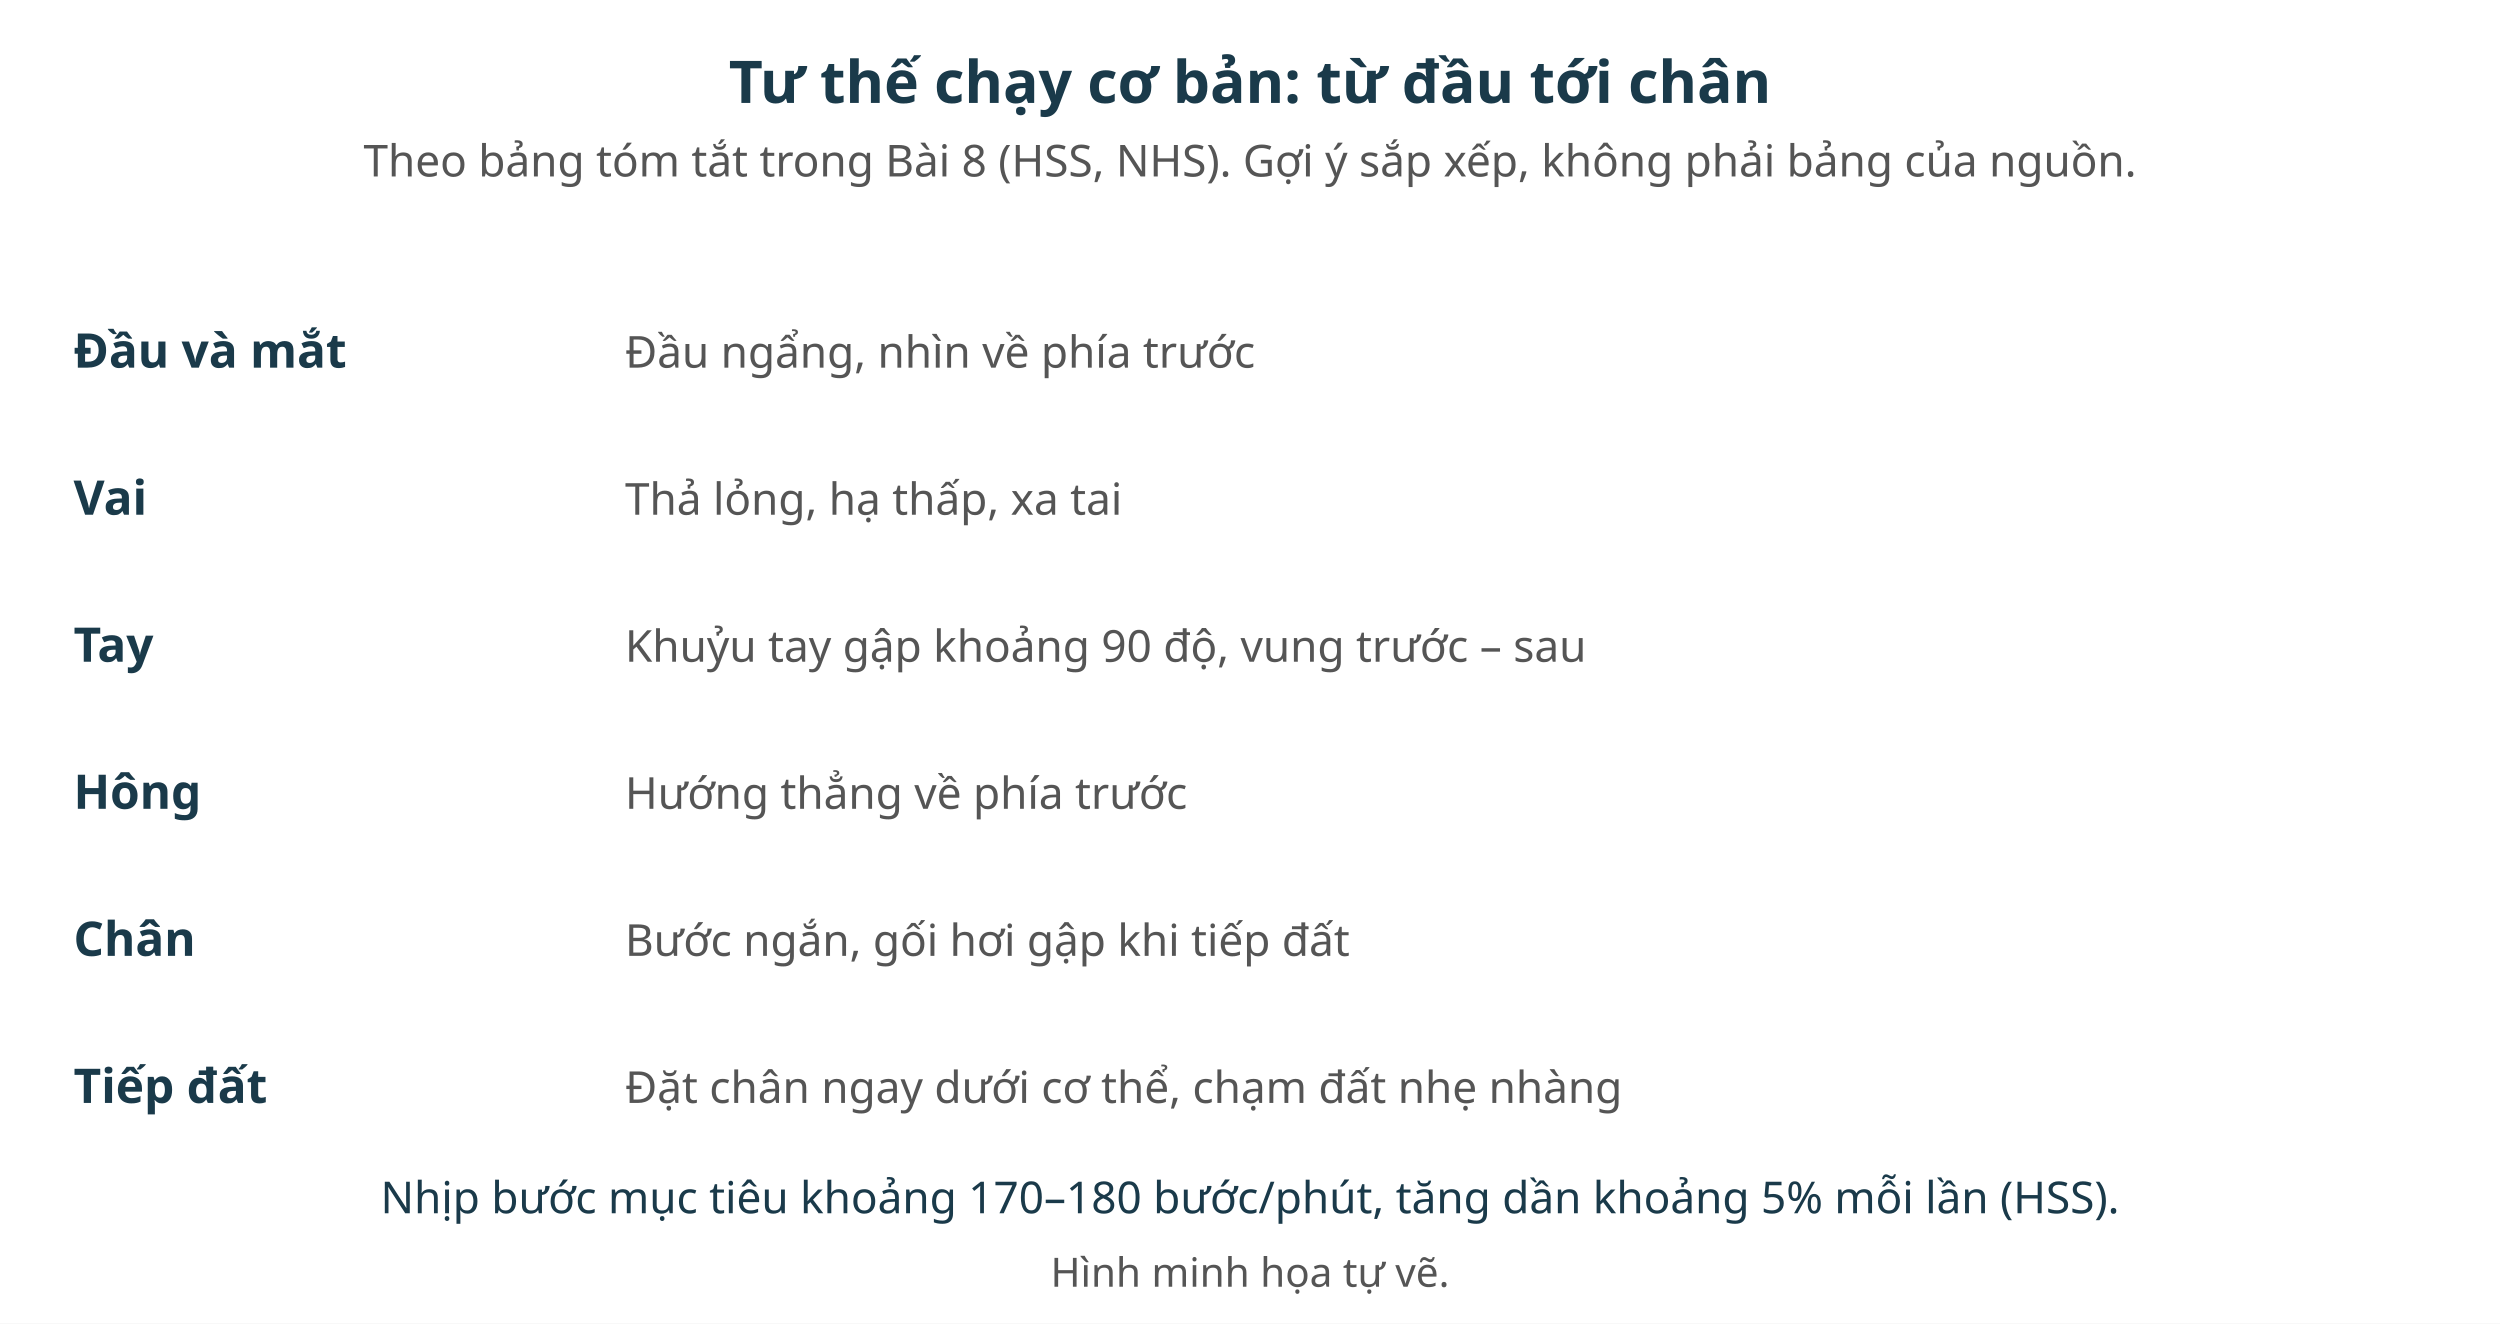
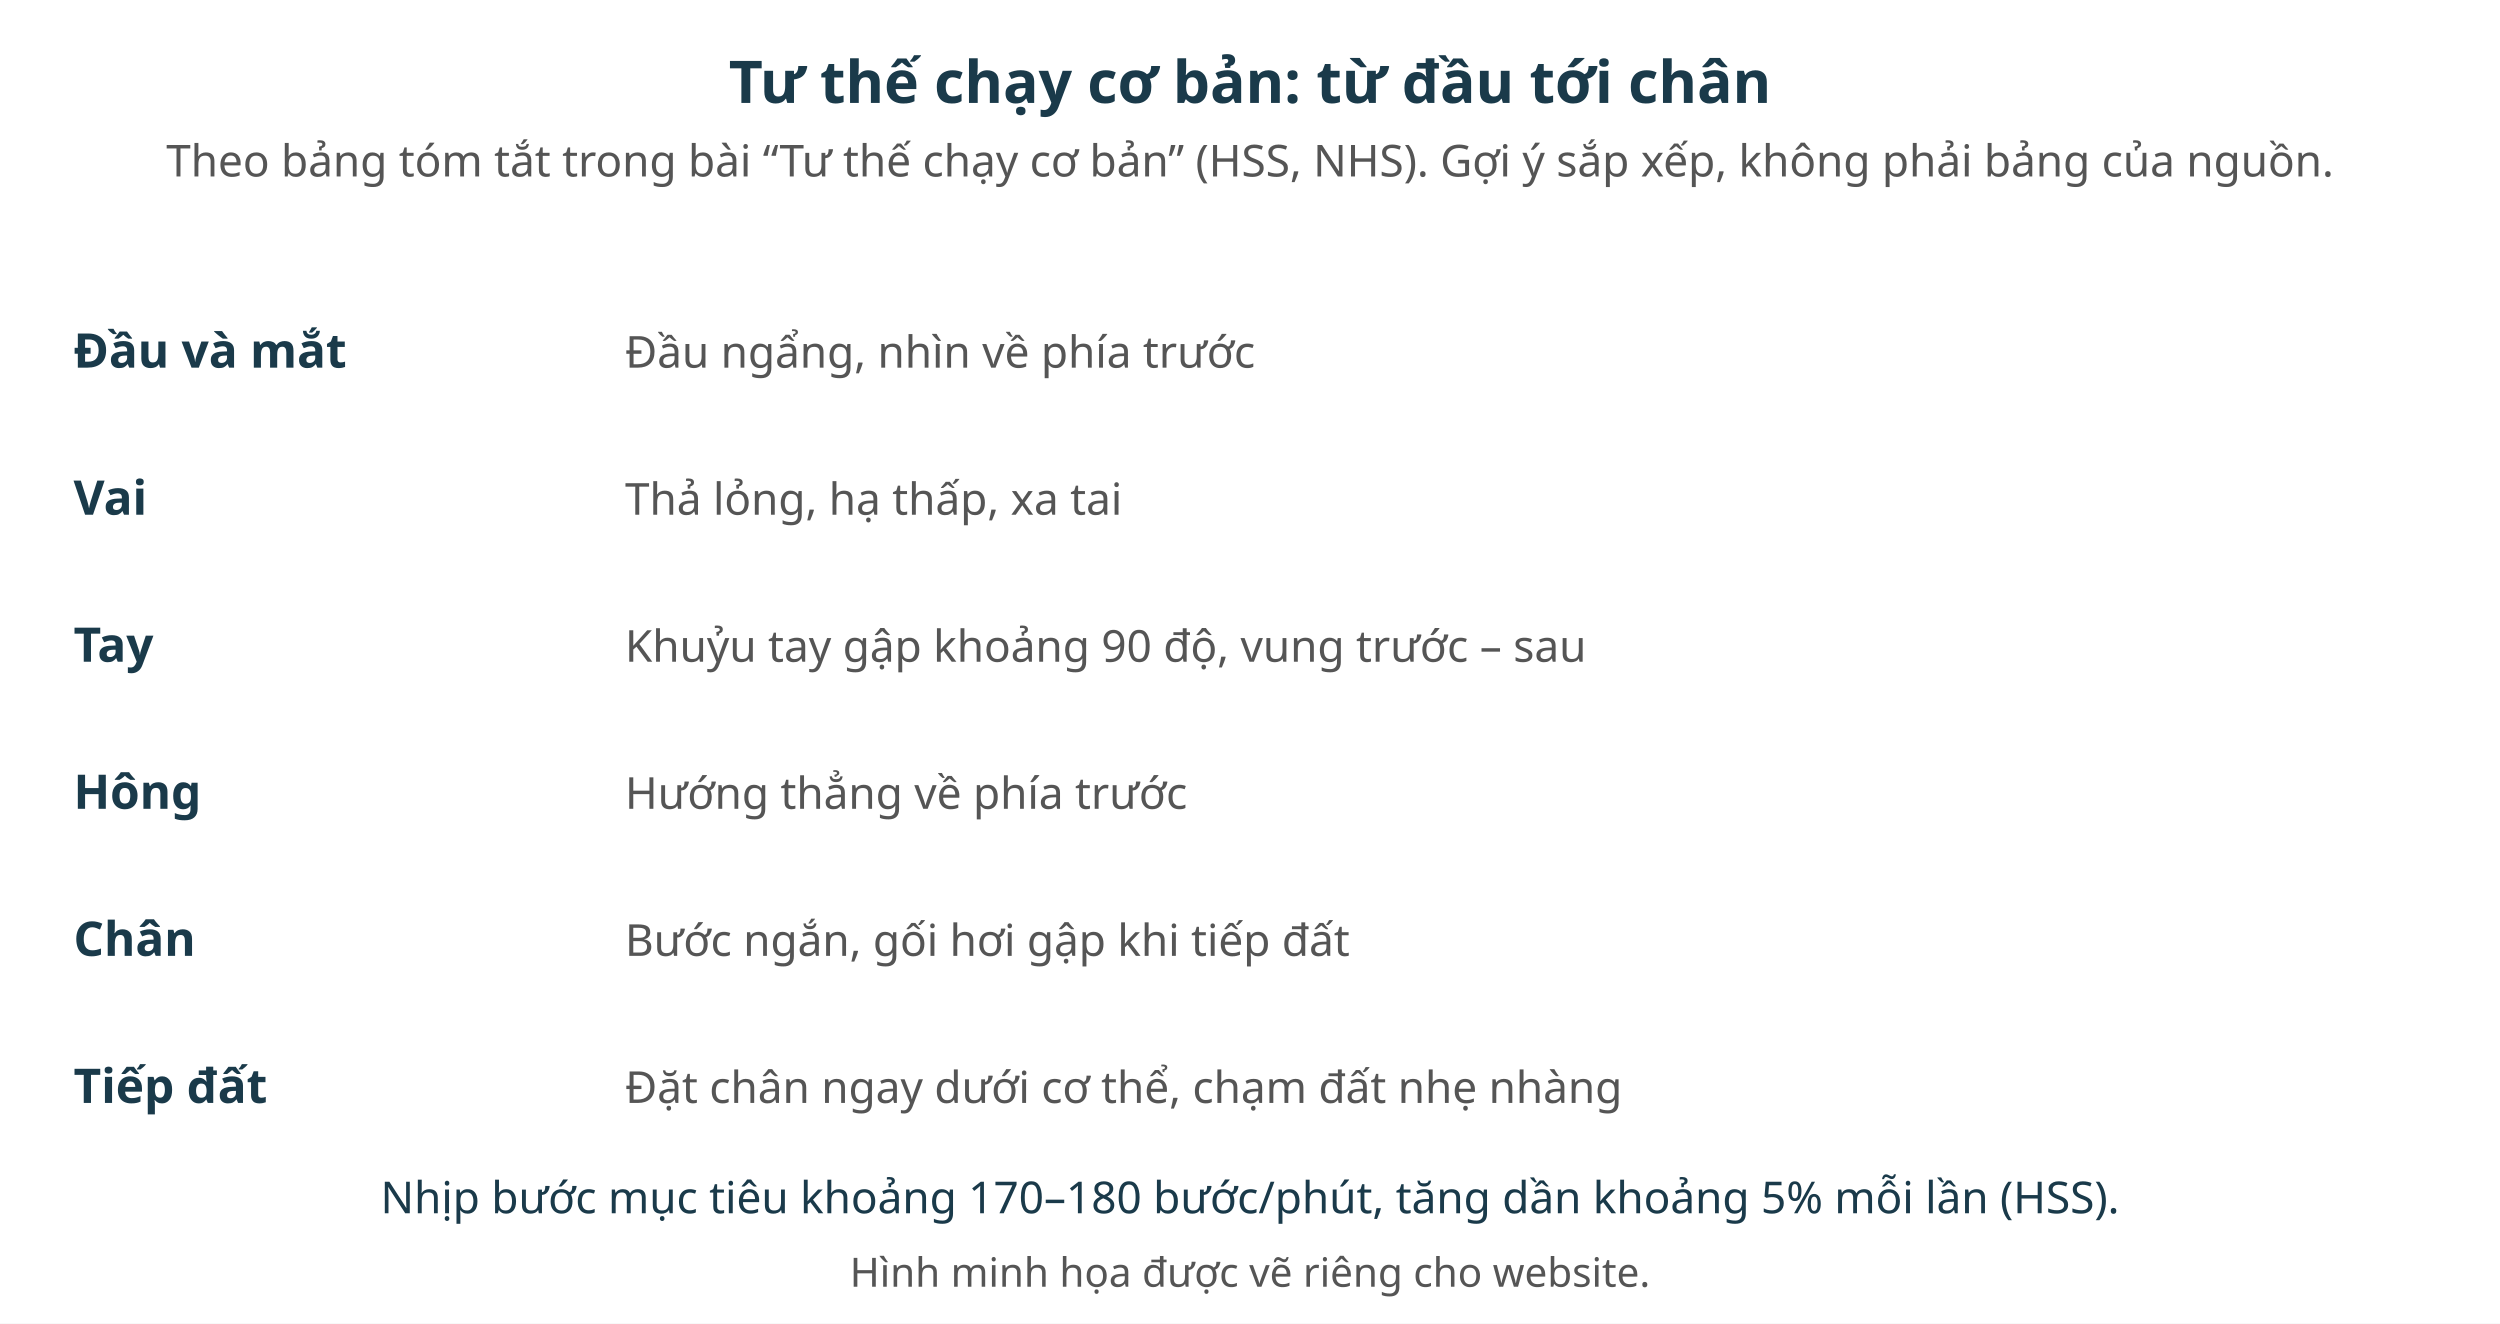
<svg xmlns="http://www.w3.org/2000/svg" viewBox="0 0 680 360" role="img" aria-label="Tư thế chạy cơ bản: đầu ngẩng nhìn phía trước, vai thả lỏng xa tai, khuỷu tay gập khoảng 90 độ, hông hướng thẳng, bước ngắn gối hơi gập, chân đáp ngay dưới cơ thể, nhịp bước khoảng 170 đến 180 bước mỗi phút">
  <rect width="680" height="360" fill="#ffffff" />
  <text x="340" y="28" font-family="sans-serif" font-size="16" font-weight="bold" text-anchor="middle" fill="#1a3a4a">Tư thế chạy cơ bản: từ đầu tới chân</text>
-   <text x="340" y="48" font-family="sans-serif" font-size="12" text-anchor="middle" fill="#555555">Theo bảng tóm tắt trong Bài 8 (HSS, NHS). Gợi ý sắp xếp, không phải bảng của nguồn.</text>
+   <text x="340" y="48" font-family="sans-serif" font-size="12" text-anchor="middle" fill="#555555">Theo bảng tóm tắt trong bài “Tư thế chạy cơ bản” (HSS, NHS). Gợi ý sắp xếp, không phải bảng của nguồn.</text>
  <g font-family="sans-serif" font-size="13" fill="#1a3a4a">
    <text x="20" y="100" font-weight="bold">Đầu và mắt</text>
    <text x="170" y="100" font-size="12" fill="#555555">Đầu ngẩng, nhìn về phía trước</text>
    <text x="20" y="140" font-weight="bold">Vai</text>
    <text x="170" y="140" font-size="12" fill="#555555">Thả lỏng, hạ thấp, xa tai</text>
    <text x="20" y="180" font-weight="bold">Tay</text>
    <text x="170" y="180" font-size="12" fill="#555555">Khuỷu tay gập khoảng 90 độ, vung trước – sau</text>
    <text x="20" y="220" font-weight="bold">Hông</text>
    <text x="170" y="220" font-size="12" fill="#555555">Hướng thẳng về phía trước</text>
    <text x="20" y="260" font-weight="bold">Chân</text>
    <text x="170" y="260" font-size="12" fill="#555555">Bước ngắn, gối hơi gập khi tiếp đất</text>
    <text x="20" y="300" font-weight="bold">Tiếp đất</text>
    <text x="170" y="300" font-size="12" fill="#555555">Đặt chân ngay dưới cơ thể, chạm đất nhẹ nhàng</text>
  </g>
  <text x="340" y="330" font-family="sans-serif" font-size="12" text-anchor="middle" fill="#1a3a4a">Nhịp bước mục tiêu khoảng 170–180 bước/phút, tăng dần khoảng 5% mỗi lần (HSS).</text>
-   <text x="340" y="350" font-family="sans-serif" font-size="11" text-anchor="middle" fill="#555555">Hình minh họa tự vẽ.</text>
+   <text x="340" y="350" font-family="sans-serif" font-size="11" text-anchor="middle" fill="#555555">Hình minh họa được vẽ riêng cho website.</text>
</svg>
